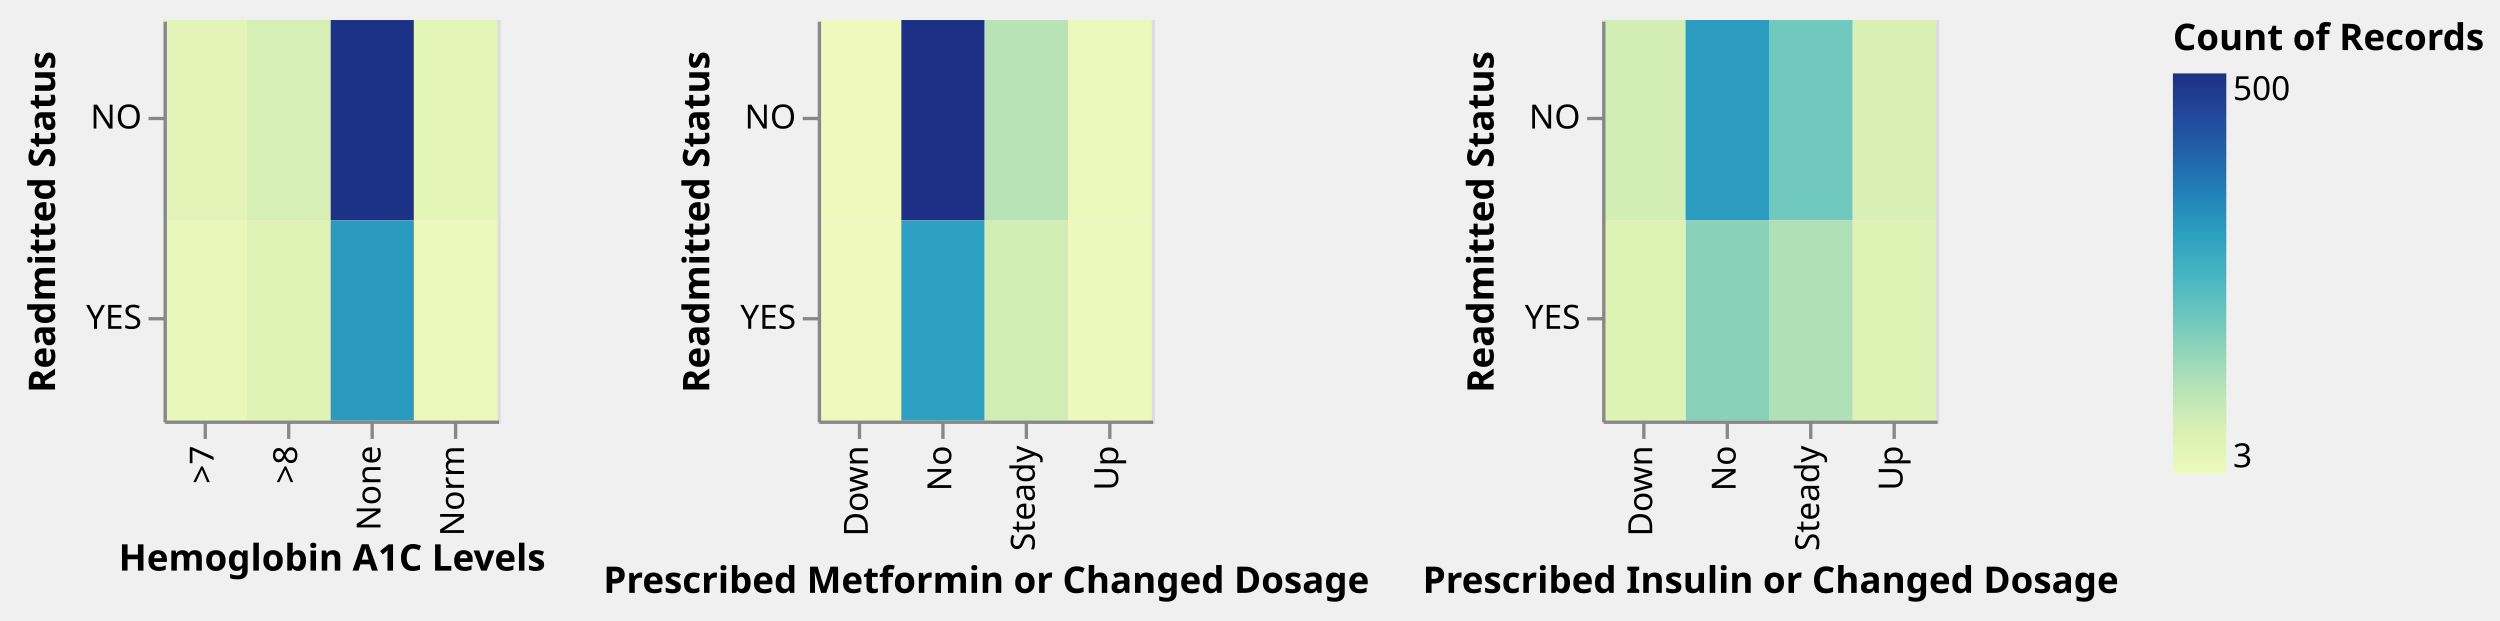
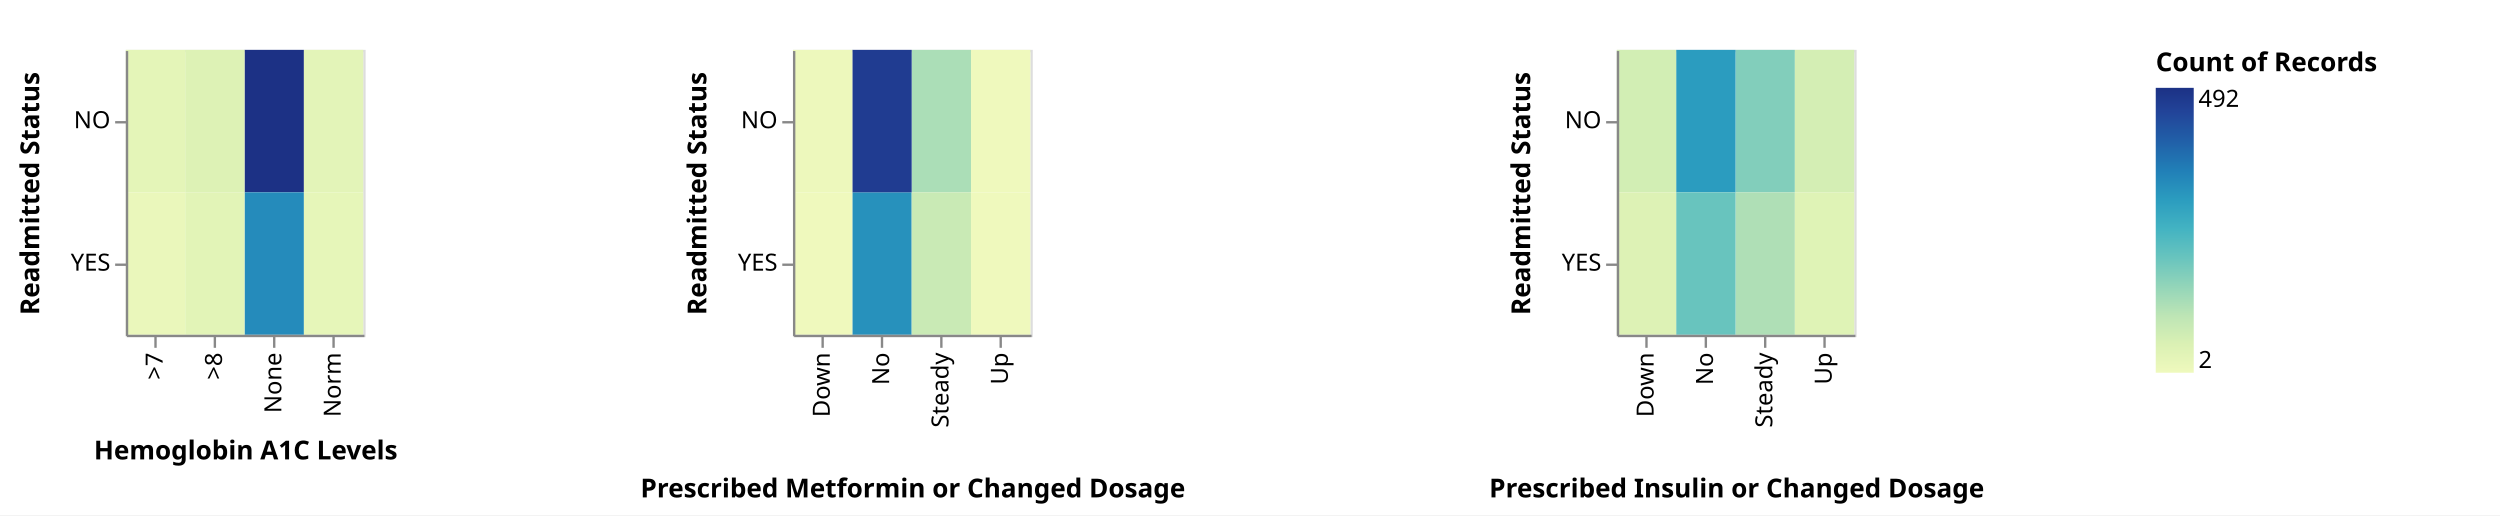
- <svg xmlns="http://www.w3.org/2000/svg" class="marks" width="749" height="186" viewBox="0 0 749 186" version="1.1">
+ <svg xmlns="http://www.w3.org/2000/svg" version="1.1" class="marks" width="1053" height="217" viewBox="0 0 1053 217">
+   <rect width="1053" height="217" fill="white" />
+   <g fill="none" stroke-miterlimit="10" transform="translate(53,21)">
+     <g class="mark-group role-frame root" role="graphics-object" aria-roledescription="group mark container">
+       <g transform="translate(0,0)">
+         <path class="background" aria-hidden="true" d="M0,0h0v120h0Z" />
+         <g>
+           <g class="mark-group role-scope concat_0_group" role="graphics-object" aria-roledescription="group mark container">
+             <g transform="translate(0,0)">
+               <path class="background" aria-hidden="true" d="M0.5,0.5h100v120h-100Z" stroke="#ddd" />
+               <g>
+                 <g class="mark-rect role-mark concat_0_marks" role="graphics-object" aria-roledescription="rect mark container">
+                   <path aria-label="Count of Records: 492; Hemoglobin A1C Levels: None; Readmitted Status: NO" role="graphics-symbol" aria-roledescription="rect mark" d="M50,0h25v60h-25Z" fill="rgb(28, 49, 133)" />
+                   <path aria-label="Count of Records: 329; Hemoglobin A1C Levels: None; Readmitted Status: YES" role="graphics-symbol" aria-roledescription="rect mark" d="M50,60h25v60h-25Z" fill="rgb(37, 139, 187)" />
+                   <path aria-label="Count of Records: 35; Hemoglobin A1C Levels: &gt;8; Readmitted Status: YES" role="graphics-symbol" aria-roledescription="rect mark" d="M25,60h25v60h-25Z" fill="rgb(226, 244, 183)" />
+                   <path aria-label="Count of Records: 23; Hemoglobin A1C Levels: Norm; Readmitted Status: YES" role="graphics-symbol" aria-roledescription="rect mark" d="M75,60h25v60h-25Z" fill="rgb(230, 246, 185)" />
+                   <path aria-label="Count of Records: 46; Hemoglobin A1C Levels: &gt;8; Readmitted Status: NO" role="graphics-symbol" aria-roledescription="rect mark" d="M25,0h25v60h-25Z" fill="rgb(221, 242, 181)" />
+                   <path aria-label="Count of Records: 15; Hemoglobin A1C Levels: &gt;7; Readmitted Status: YES" role="graphics-symbol" aria-roledescription="rect mark" d="M0,60h25v60h-25Z" fill="rgb(234, 247, 187)" />
+                   <path aria-label="Count of Records: 31; Hemoglobin A1C Levels: Norm; Readmitted Status: NO" role="graphics-symbol" aria-roledescription="rect mark" d="M75,0h25v60h-25Z" fill="rgb(227, 244, 184)" />
+                   <path aria-label="Count of Records: 29; Hemoglobin A1C Levels: &gt;7; Readmitted Status: NO" role="graphics-symbol" aria-roledescription="rect mark" d="M0,0h25v60h-25Z" fill="rgb(228, 245, 184)" />
+                 </g>
+                 <g class="mark-group role-axis" role="graphics-symbol" aria-roledescription="axis" aria-label="X-axis titled 'Hemoglobin A1C Levels' for a discrete scale with 4 values: &gt;7, &gt;8, None, Norm">
+                   <g transform="translate(0.5,120.5)">
+                     <path class="background" aria-hidden="true" d="M0,0h0v0h0Z" pointer-events="none" />
+                     <g>
+                       <g class="mark-rule role-axis-tick" pointer-events="none">
+                         <line transform="translate(12,0)" x2="0" y2="5" stroke="#888" stroke-width="1" opacity="1" />
+                         <line transform="translate(37,0)" x2="0" y2="5" stroke="#888" stroke-width="1" opacity="1" />
+                         <line transform="translate(62,0)" x2="0" y2="5" stroke="#888" stroke-width="1" opacity="1" />
+                         <line transform="translate(87,0)" x2="0" y2="5" stroke="#888" stroke-width="1" opacity="1" />
+                       </g>
+                       <g class="mark-text role-axis-label" pointer-events="none">
+                         <text text-anchor="end" transform="translate(12,7) rotate(270) translate(0,3)" font-family="sans-serif" font-size="10px" fill="#000" opacity="1">&gt;7</text>
+                         <text text-anchor="end" transform="translate(37,7) rotate(270) translate(0,3)" font-family="sans-serif" font-size="10px" fill="#000" opacity="1">&gt;8</text>
+                         <text text-anchor="end" transform="translate(62,7) rotate(270) translate(0,3)" font-family="sans-serif" font-size="10px" fill="#000" opacity="1">None</text>
+                         <text text-anchor="end" transform="translate(87,7) rotate(270) translate(0,3)" font-family="sans-serif" font-size="10px" fill="#000" opacity="1">Norm</text>
+                       </g>
+                       <g class="mark-rule role-axis-domain" pointer-events="none">
+                         <line transform="translate(0,0)" x2="100" y2="0" stroke="#888" stroke-width="1" opacity="1" />
+                       </g>
+                       <g class="mark-text role-axis-title" pointer-events="none">
+                         <text text-anchor="middle" transform="translate(50,52)" font-family="sans-serif" font-size="11px" font-weight="bold" fill="#000" opacity="1">Hemoglobin A1C Levels</text>
+                       </g>
+                     </g>
+                     <path class="foreground" aria-hidden="true" d="" pointer-events="none" display="none" />
+                   </g>
+                 </g>
+                 <g class="mark-group role-axis" role="graphics-symbol" aria-roledescription="axis" aria-label="Y-axis titled 'Readmitted Status' for a discrete scale with 2 values: NO, YES">
+                   <g transform="translate(0.5,0.5)">
+                     <path class="background" aria-hidden="true" d="M0,0h0v0h0Z" pointer-events="none" />
+                     <g>
+                       <g class="mark-rule role-axis-tick" pointer-events="none">
+                         <line transform="translate(0,30)" x2="-5" y2="0" stroke="#888" stroke-width="1" opacity="1" />
+                         <line transform="translate(0,90)" x2="-5" y2="0" stroke="#888" stroke-width="1" opacity="1" />
+                       </g>
+                       <g class="mark-text role-axis-label" pointer-events="none">
+                         <text text-anchor="end" transform="translate(-7,32.5)" font-family="sans-serif" font-size="10px" fill="#000" opacity="1">NO</text>
+                         <text text-anchor="end" transform="translate(-7,92.5)" font-family="sans-serif" font-size="10px" fill="#000" opacity="1">YES</text>
+                       </g>
+                       <g class="mark-rule role-axis-domain" pointer-events="none">
+                         <line transform="translate(0,0)" x2="0" y2="120" stroke="#888" stroke-width="1" opacity="1" />
+                       </g>
+                       <g class="mark-text role-axis-title" pointer-events="none">
+                         <text text-anchor="middle" transform="translate(-35,60) rotate(-90) translate(0,-2)" font-family="sans-serif" font-size="11px" font-weight="bold" fill="#000" opacity="1">Readmitted Status</text>
+                       </g>
+                     </g>
+                     <path class="foreground" aria-hidden="true" d="" pointer-events="none" display="none" />
+                   </g>
+                 </g>
+               </g>
+               <path class="foreground" aria-hidden="true" d="" display="none" />
+             </g>
+           </g>
+           <g class="mark-group role-scope concat_1_group" role="graphics-object" aria-roledescription="group mark container">
+             <g transform="translate(281,0)">
+               <path class="background" aria-hidden="true" d="M0.5,0.5h100v120h-100Z" stroke="#ddd" />
+               <g>
+                 <g class="mark-rect role-mark concat_1_marks" role="graphics-object" aria-roledescription="rect mark container">
+                   <path aria-label="Count of Records: 121; Prescribed Metformin or Changed Dosage: Steady; Readmitted Status: NO" role="graphics-symbol" aria-roledescription="rect mark" d="M50,0h25v60h-25Z" fill="rgb(171, 222, 183)" />
+                   <path aria-label="Count of Records: 318; Prescribed Metformin or Changed Dosage: No; Readmitted Status: YES" role="graphics-symbol" aria-roledescription="rect mark" d="M25,60h25v60h-25Z" fill="rgb(39, 145, 188)" />
+                   <path aria-label="Count of Records: 467; Prescribed Metformin or Changed Dosage: No; Readmitted Status: NO" role="graphics-symbol" aria-roledescription="rect mark" d="M25,0h25v60h-25Z" fill="rgb(32, 60, 145)" />
+                   <path aria-label="Count of Records: 80; Prescribed Metformin or Changed Dosage: Steady; Readmitted Status: YES" role="graphics-symbol" aria-roledescription="rect mark" d="M50,60h25v60h-25Z" fill="rgb(201, 234, 181)" />
+                   <path aria-label="Count of Records: 2; Prescribed Metformin or Changed Dosage: Up; Readmitted Status: YES" role="graphics-symbol" aria-roledescription="rect mark" d="M75,60h25v60h-25Z" fill="rgb(239, 249, 189)" />
+                   <path aria-label="Count of Records: 3; Prescribed Metformin or Changed Dosage: Up; Readmitted Status: NO" role="graphics-symbol" aria-roledescription="rect mark" d="M75,0h25v60h-25Z" fill="rgb(239, 249, 189)" />
+                   <path aria-label="Count of Records: 2; Prescribed Metformin or Changed Dosage: Down; Readmitted Status: YES" role="graphics-symbol" aria-roledescription="rect mark" d="M0,60h25v60h-25Z" fill="rgb(239, 249, 189)" />
+                   <path aria-label="Count of Records: 7; Prescribed Metformin or Changed Dosage: Down; Readmitted Status: NO" role="graphics-symbol" aria-roledescription="rect mark" d="M0,0h25v60h-25Z" fill="rgb(237, 248, 188)" />
+                 </g>
+                 <g class="mark-group role-axis" role="graphics-symbol" aria-roledescription="axis" aria-label="X-axis titled 'Prescribed Metformin or Changed Dosage' for a discrete scale with 4 values: Down, No, Steady, Up">
+                   <g transform="translate(0.5,120.5)">
+                     <path class="background" aria-hidden="true" d="M0,0h0v0h0Z" pointer-events="none" />
+                     <g>
+                       <g class="mark-rule role-axis-tick" pointer-events="none">
+                         <line transform="translate(12,0)" x2="0" y2="5" stroke="#888" stroke-width="1" opacity="1" />
+                         <line transform="translate(37,0)" x2="0" y2="5" stroke="#888" stroke-width="1" opacity="1" />
+                         <line transform="translate(62,0)" x2="0" y2="5" stroke="#888" stroke-width="1" opacity="1" />
+                         <line transform="translate(87,0)" x2="0" y2="5" stroke="#888" stroke-width="1" opacity="1" />
+                       </g>
+                       <g class="mark-text role-axis-label" pointer-events="none">
+                         <text text-anchor="end" transform="translate(12,7) rotate(270) translate(0,3)" font-family="sans-serif" font-size="10px" fill="#000" opacity="1">Down</text>
+                         <text text-anchor="end" transform="translate(37,7) rotate(270) translate(0,3)" font-family="sans-serif" font-size="10px" fill="#000" opacity="1">No</text>
+                         <text text-anchor="end" transform="translate(62,7) rotate(270) translate(0,3)" font-family="sans-serif" font-size="10px" fill="#000" opacity="1">Steady</text>
+                         <text text-anchor="end" transform="translate(87,7) rotate(270) translate(0,3)" font-family="sans-serif" font-size="10px" fill="#000" opacity="1">Up</text>
+                       </g>
+                       <g class="mark-rule role-axis-domain" pointer-events="none">
+                         <line transform="translate(0,0)" x2="100" y2="0" stroke="#888" stroke-width="1" opacity="1" />
+                       </g>
+                       <g class="mark-text role-axis-title" pointer-events="none">
+                         <text text-anchor="middle" transform="translate(50,68)" font-family="sans-serif" font-size="11px" font-weight="bold" fill="#000" opacity="1">Prescribed Metformin or Changed Dosage</text>
+                       </g>
+                     </g>
+                     <path class="foreground" aria-hidden="true" d="" pointer-events="none" display="none" />
+                   </g>
+                 </g>
+                 <g class="mark-group role-axis" role="graphics-symbol" aria-roledescription="axis" aria-label="Y-axis titled 'Readmitted Status' for a discrete scale with 2 values: NO, YES">
+                   <g transform="translate(0.5,0.5)">
+                     <path class="background" aria-hidden="true" d="M0,0h0v0h0Z" pointer-events="none" />
+                     <g>
+                       <g class="mark-rule role-axis-tick" pointer-events="none">
+                         <line transform="translate(0,30)" x2="-5" y2="0" stroke="#888" stroke-width="1" opacity="1" />
+                         <line transform="translate(0,90)" x2="-5" y2="0" stroke="#888" stroke-width="1" opacity="1" />
+                       </g>
+                       <g class="mark-text role-axis-label" pointer-events="none">
+                         <text text-anchor="end" transform="translate(-7,32.5)" font-family="sans-serif" font-size="10px" fill="#000" opacity="1">NO</text>
+                         <text text-anchor="end" transform="translate(-7,92.5)" font-family="sans-serif" font-size="10px" fill="#000" opacity="1">YES</text>
+                       </g>
+                       <g class="mark-rule role-axis-domain" pointer-events="none">
+                         <line transform="translate(0,0)" x2="0" y2="120" stroke="#888" stroke-width="1" opacity="1" />
+                       </g>
+                       <g class="mark-text role-axis-title" pointer-events="none">
+                         <text text-anchor="middle" transform="translate(-35,60) rotate(-90) translate(0,-2)" font-family="sans-serif" font-size="11px" font-weight="bold" fill="#000" opacity="1">Readmitted Status</text>
+                       </g>
+                     </g>
+                     <path class="foreground" aria-hidden="true" d="" pointer-events="none" display="none" />
+                   </g>
+                 </g>
+               </g>
+               <path class="foreground" aria-hidden="true" d="" display="none" />
+             </g>
+           </g>
+           <g class="mark-group role-scope concat_2_group" role="graphics-object" aria-roledescription="group mark container">
+             <g transform="translate(628,0)">
+               <path class="background" aria-hidden="true" d="M0.5,0.5h100v120h-100Z" stroke="#ddd" />
+               <g>
+                 <g class="mark-rect role-mark concat_2_marks" role="graphics-object" aria-roledescription="rect mark container">
+                   <path aria-label="Count of Records: 170; Prescribed Insulin or Changed Dosage: Steady; Readmitted Status: NO" role="graphics-symbol" aria-roledescription="rect mark" d="M50,0h25v60h-25Z" fill="rgb(130, 206, 187)" />
+                   <path aria-label="Count of Records: 117; Prescribed Insulin or Changed Dosage: Steady; Readmitted Status: YES" role="graphics-symbol" aria-roledescription="rect mark" d="M50,60h25v60h-25Z" fill="rgb(175, 223, 182)" />
+                   <path aria-label="Count of Records: 300; Prescribed Insulin or Changed Dosage: No; Readmitted Status: NO" role="graphics-symbol" aria-roledescription="rect mark" d="M25,0h25v60h-25Z" fill="rgb(43, 156, 191)" />
+                   <path aria-label="Count of Records: 40; Prescribed Insulin or Changed Dosage: Up; Readmitted Status: YES" role="graphics-symbol" aria-roledescription="rect mark" d="M75,60h25v60h-25Z" fill="rgb(223, 243, 182)" />
+                   <path aria-label="Count of Records: 63; Prescribed Insulin or Changed Dosage: Up; Readmitted Status: NO" role="graphics-symbol" aria-roledescription="rect mark" d="M75,0h25v60h-25Z" fill="rgb(212, 238, 180)" />
+                   <path aria-label="Count of Records: 65; Prescribed Insulin or Changed Dosage: Down; Readmitted Status: NO" role="graphics-symbol" aria-roledescription="rect mark" d="M0,0h25v60h-25Z" fill="rgb(210, 238, 180)" />
+                   <path aria-label="Count of Records: 200; Prescribed Insulin or Changed Dosage: No; Readmitted Status: YES" role="graphics-symbol" aria-roledescription="rect mark" d="M25,60h25v60h-25Z" fill="rgb(104, 196, 190)" />
+                   <path aria-label="Count of Records: 45; Prescribed Insulin or Changed Dosage: Down; Readmitted Status: YES" role="graphics-symbol" aria-roledescription="rect mark" d="M0,60h25v60h-25Z" fill="rgb(221, 242, 181)" />
+                 </g>
+                 <g class="mark-group role-axis" role="graphics-symbol" aria-roledescription="axis" aria-label="X-axis titled 'Prescribed Insulin or Changed Dosage' for a discrete scale with 4 values: Down, No, Steady, Up">
+                   <g transform="translate(0.5,120.5)">
+                     <path class="background" aria-hidden="true" d="M0,0h0v0h0Z" pointer-events="none" />
+                     <g>
+                       <g class="mark-rule role-axis-tick" pointer-events="none">
+                         <line transform="translate(12,0)" x2="0" y2="5" stroke="#888" stroke-width="1" opacity="1" />
+                         <line transform="translate(37,0)" x2="0" y2="5" stroke="#888" stroke-width="1" opacity="1" />
+                         <line transform="translate(62,0)" x2="0" y2="5" stroke="#888" stroke-width="1" opacity="1" />
+                         <line transform="translate(87,0)" x2="0" y2="5" stroke="#888" stroke-width="1" opacity="1" />
+                       </g>
+                       <g class="mark-text role-axis-label" pointer-events="none">
+                         <text text-anchor="end" transform="translate(12,7) rotate(270) translate(0,3)" font-family="sans-serif" font-size="10px" fill="#000" opacity="1">Down</text>
+                         <text text-anchor="end" transform="translate(37,7) rotate(270) translate(0,3)" font-family="sans-serif" font-size="10px" fill="#000" opacity="1">No</text>
+                         <text text-anchor="end" transform="translate(62,7) rotate(270) translate(0,3)" font-family="sans-serif" font-size="10px" fill="#000" opacity="1">Steady</text>
+                         <text text-anchor="end" transform="translate(87,7) rotate(270) translate(0,3)" font-family="sans-serif" font-size="10px" fill="#000" opacity="1">Up</text>
+                       </g>
+                       <g class="mark-rule role-axis-domain" pointer-events="none">
+                         <line transform="translate(0,0)" x2="100" y2="0" stroke="#888" stroke-width="1" opacity="1" />
+                       </g>
+                       <g class="mark-text role-axis-title" pointer-events="none">
+                         <text text-anchor="middle" transform="translate(50,68)" font-family="sans-serif" font-size="11px" font-weight="bold" fill="#000" opacity="1">Prescribed Insulin or Changed Dosage</text>
+                       </g>
+                     </g>
+                     <path class="foreground" aria-hidden="true" d="" pointer-events="none" display="none" />
+                   </g>
+                 </g>
+                 <g class="mark-group role-axis" role="graphics-symbol" aria-roledescription="axis" aria-label="Y-axis titled 'Readmitted Status' for a discrete scale with 2 values: NO, YES">
+                   <g transform="translate(0.5,0.5)">
+                     <path class="background" aria-hidden="true" d="M0,0h0v0h0Z" pointer-events="none" />
+                     <g>
+                       <g class="mark-rule role-axis-tick" pointer-events="none">
+                         <line transform="translate(0,30)" x2="-5" y2="0" stroke="#888" stroke-width="1" opacity="1" />
+                         <line transform="translate(0,90)" x2="-5" y2="0" stroke="#888" stroke-width="1" opacity="1" />
+                       </g>
+                       <g class="mark-text role-axis-label" pointer-events="none">
+                         <text text-anchor="end" transform="translate(-7,32.5)" font-family="sans-serif" font-size="10px" fill="#000" opacity="1">NO</text>
+                         <text text-anchor="end" transform="translate(-7,92.5)" font-family="sans-serif" font-size="10px" fill="#000" opacity="1">YES</text>
+                       </g>
+                       <g class="mark-rule role-axis-domain" pointer-events="none">
+                         <line transform="translate(0,0)" x2="0" y2="120" stroke="#888" stroke-width="1" opacity="1" />
+                       </g>
+                       <g class="mark-text role-axis-title" pointer-events="none">
+                         <text text-anchor="middle" transform="translate(-35,60) rotate(-90) translate(0,-2)" font-family="sans-serif" font-size="11px" font-weight="bold" fill="#000" opacity="1">Readmitted Status</text>
+                       </g>
+                     </g>
+                     <path class="foreground" aria-hidden="true" d="" pointer-events="none" display="none" />
+                   </g>
+                 </g>
+               </g>
+               <path class="foreground" aria-hidden="true" d="" display="none" />
+             </g>
+           </g>
+           <g class="mark-group role-legend" role="graphics-symbol" aria-roledescription="legend" aria-label="Gradient legend titled 'Count of Records' for fill color with values from 2 to 492">
+             <g transform="translate(855,0)">
+               <path class="background" aria-hidden="true" d="M0,0h140v136h-140Z" pointer-events="none" />
+               <g>
+                 <g class="mark-group role-legend-entry">
+                   <g transform="translate(0,16)">
+                     <path class="background" aria-hidden="true" d="M0,0h0v0h0Z" pointer-events="none" />
+                     <g>
+                       <g class="mark-rect role-legend-gradient" pointer-events="none">
+                         <path d="M0,0h16v120h-16Z" fill="url(#gradient_0)" stroke="#ddd" stroke-width="0" opacity="1" />
+                       </g>
+                       <g class="mark-text role-legend-label" pointer-events="none">
+                         <text text-anchor="start" transform="translate(18,118)" font-family="sans-serif" font-size="10px" fill="#000" opacity="1">2</text>
+                         <text text-anchor="start" transform="translate(18,8)" font-family="sans-serif" font-size="10px" fill="#000" opacity="1">492</text>
+                       </g>
+                     </g>
+                     <path class="foreground" aria-hidden="true" d="" pointer-events="none" display="none" />
+                   </g>
+                 </g>
+                 <g class="mark-text role-legend-title" pointer-events="none">
+                   <text text-anchor="start" transform="translate(0,9)" font-family="sans-serif" font-size="11px" font-weight="bold" fill="#000" opacity="1">Count of Records</text>
+                 </g>
+               </g>
+               <path class="foreground" aria-hidden="true" d="" pointer-events="none" display="none" />
+             </g>
+           </g>
+         </g>
+         <path class="foreground" aria-hidden="true" d="" display="none" />
+       </g>
+     </g>
+   </g>
  <defs>
    <linearGradient id="gradient_0" x1="0" x2="0" y1="1" y2="0">
      <stop offset="0" stop-color="rgb(239, 249, 189)" />
-       <stop offset="0.095" stop-color="rgb(220, 241, 180)" />
-       <stop offset="0.195" stop-color="rgb(190, 230, 181)" />
-       <stop offset="0.296" stop-color="rgb(150, 214, 185)" />
-       <stop offset="0.396" stop-color="rgb(107, 198, 190)" />
-       <stop offset="0.497" stop-color="rgb(70, 181, 194)" />
-       <stop offset="0.598" stop-color="rgb(45, 159, 192)" />
-       <stop offset="0.698" stop-color="rgb(33, 131, 184)" />
-       <stop offset="0.799" stop-color="rgb(33, 99, 170)" />
-       <stop offset="0.899" stop-color="rgb(35, 71, 156)" />
+       <stop offset="0.098" stop-color="rgb(219, 241, 180)" />
+       <stop offset="0.2" stop-color="rgb(189, 229, 181)" />
+       <stop offset="0.302" stop-color="rgb(147, 213, 185)" />
+       <stop offset="0.404" stop-color="rgb(104, 196, 190)" />
+       <stop offset="0.506" stop-color="rgb(67, 179, 194)" />
+       <stop offset="0.608" stop-color="rgb(43, 156, 191)" />
+       <stop offset="0.71" stop-color="rgb(33, 127, 183)" />
+       <stop offset="0.812" stop-color="rgb(33, 96, 168)" />
+       <stop offset="0.914" stop-color="rgb(34, 68, 153)" />
      <stop offset="1" stop-color="rgb(28, 49, 133)" />
    </linearGradient>
  </defs>
-   <g transform="translate(49,6)">
-     <g class="mark-group role-frame root">
-       <g transform="translate(0,0)">
-         <path class="background" d="M0,0h0v120h0Z" style="fill: none;" />
-         <g>
-           <g class="mark-group role-scope concat_0_group">
-             <g transform="translate(0,0)">
-               <path class="background" d="M0.5,0.5h100v120h-100Z" style="fill: none; stroke: #ddd;" />
-               <g>
-                 <g class="mark-rect role-mark concat_0_marks">
-                   <path d="M50,0h25v60h-25Z" style="fill: rgb(28, 50, 134);" />
-                   <path d="M50,60h25v60h-25Z" style="fill: rgb(42, 154, 191);" />
-                   <path d="M0,60h25v60h-25Z" style="fill: rgb(234, 247, 187);" />
-                   <path d="M0,0h25v60h-25Z" style="fill: rgb(228, 244, 184);" />
-                   <path d="M75,0h25v60h-25Z" style="fill: rgb(228, 245, 184);" />
-                   <path d="M25,60h25v60h-25Z" style="fill: rgb(224, 243, 182);" />
-                   <path d="M25,0h25v60h-25Z" style="fill: rgb(213, 239, 180);" />
-                   <path d="M75,60h25v60h-25Z" style="fill: rgb(235, 247, 187);" />
-                 </g>
-                 <g class="mark-group role-axis">
-                   <g transform="translate(0.5,120.5)">
-                     <path class="background" d="M0,0h0v0h0Z" style="pointer-events: none; fill: none;" />
-                     <g>
-                       <g class="mark-rule role-axis-tick" style="pointer-events: none;">
-                         <line transform="translate(12,0)" x2="0" y2="5" style="fill: none; stroke: #888; stroke-width: 1; opacity: 1;" />
-                         <line transform="translate(37,0)" x2="0" y2="5" style="fill: none; stroke: #888; stroke-width: 1; opacity: 1;" />
-                         <line transform="translate(62,0)" x2="0" y2="5" style="fill: none; stroke: #888; stroke-width: 1; opacity: 1;" />
-                         <line transform="translate(87,0)" x2="0" y2="5" style="fill: none; stroke: #888; stroke-width: 1; opacity: 1;" />
-                       </g>
-                       <g class="mark-text role-axis-label" style="pointer-events: none;">
-                         <text text-anchor="end" transform="translate(11.5,7) rotate(270) translate(0,3)" style="font-family: sans-serif; font-size: 10px; fill: #000; opacity: 1;">&gt;7</text>
-                         <text text-anchor="end" transform="translate(36.5,7) rotate(270) translate(0,3)" style="font-family: sans-serif; font-size: 10px; fill: #000; opacity: 1;">&gt;8</text>
-                         <text text-anchor="end" transform="translate(61.5,7) rotate(270) translate(0,3)" style="font-family: sans-serif; font-size: 10px; fill: #000; opacity: 1;">None</text>
-                         <text text-anchor="end" transform="translate(86.5,7) rotate(270) translate(0,3)" style="font-family: sans-serif; font-size: 10px; fill: #000; opacity: 1;">Norm</text>
-                       </g>
-                       <g class="mark-rule role-axis-domain" style="pointer-events: none;">
-                         <line transform="translate(0,0)" x2="100" y2="0" style="fill: none; stroke: #888; stroke-width: 1; opacity: 1;" />
-                       </g>
-                       <g class="mark-text role-axis-title" style="pointer-events: none;">
-                         <text text-anchor="middle" transform="translate(50,44.44336)" style="font-family: sans-serif; font-size: 11px; font-weight: bold; fill: #000; opacity: 1;">Hemoglobin A1C Levels</text>
-                       </g>
-                     </g>
-                   </g>
-                 </g>
-                 <g class="mark-group role-axis">
-                   <g transform="translate(0.5,0.5)">
-                     <path class="background" d="M0,0h0v0h0Z" style="pointer-events: none; fill: none;" />
-                     <g>
-                       <g class="mark-rule role-axis-tick" style="pointer-events: none;">
-                         <line transform="translate(0,29)" x2="-5" y2="0" style="fill: none; stroke: #888; stroke-width: 1; opacity: 1;" />
-                         <line transform="translate(0,89)" x2="-5" y2="0" style="fill: none; stroke: #888; stroke-width: 1; opacity: 1;" />
-                       </g>
-                       <g class="mark-text role-axis-label" style="pointer-events: none;">
-                         <text text-anchor="end" transform="translate(-7,32)" style="font-family: sans-serif; font-size: 10px; fill: #000; opacity: 1;">NO</text>
-                         <text text-anchor="end" transform="translate(-7,92)" style="font-family: sans-serif; font-size: 10px; fill: #000; opacity: 1;">YES</text>
-                       </g>
-                       <g class="mark-rule role-axis-domain" style="pointer-events: none;">
-                         <line transform="translate(0,0)" x2="0" y2="120" style="fill: none; stroke: #888; stroke-width: 1; opacity: 1;" />
-                       </g>
-                       <g class="mark-text role-axis-title" style="pointer-events: none;">
-                         <text text-anchor="middle" transform="translate(-31.00977,60) rotate(-90) translate(0,-2)" style="font-family: sans-serif; font-size: 11px; font-weight: bold; fill: #000; opacity: 1;">Readmitted Status</text>
-                       </g>
-                     </g>
-                   </g>
-                 </g>
-               </g>
-             </g>
-           </g>
-           <g class="mark-group role-scope concat_1_group">
-             <g transform="translate(196,0)">
-               <path class="background" d="M0.5,0.5h100v120h-100Z" style="fill: none; stroke: #ddd;" />
-               <g>
-                 <g class="mark-rect role-mark concat_1_marks">
-                   <path d="M25,0h25v60h-25Z" style="fill: rgb(28, 49, 133);" />
-                   <path d="M25,60h25v60h-25Z" style="fill: rgb(45, 159, 192);" />
-                   <path d="M50,0h25v60h-25Z" style="fill: rgb(183, 227, 182);" />
-                   <path d="M0,0h25v60h-25Z" style="fill: rgb(239, 249, 189);" />
-                   <path d="M50,60h25v60h-25Z" style="fill: rgb(209, 237, 180);" />
-                   <path d="M0,60h25v60h-25Z" style="fill: rgb(239, 249, 189);" />
-                   <path d="M75,0h25v60h-25Z" style="fill: rgb(237, 248, 188);" />
-                   <path d="M75,60h25v60h-25Z" style="fill: rgb(237, 248, 188);" />
-                 </g>
-                 <g class="mark-group role-axis">
-                   <g transform="translate(0.5,120.5)">
-                     <path class="background" d="M0,0h0v0h0Z" style="pointer-events: none; fill: none;" />
-                     <g>
-                       <g class="mark-rule role-axis-tick" style="pointer-events: none;">
-                         <line transform="translate(12,0)" x2="0" y2="5" style="fill: none; stroke: #888; stroke-width: 1; opacity: 1;" />
-                         <line transform="translate(37,0)" x2="0" y2="5" style="fill: none; stroke: #888; stroke-width: 1; opacity: 1;" />
-                         <line transform="translate(62,0)" x2="0" y2="5" style="fill: none; stroke: #888; stroke-width: 1; opacity: 1;" />
-                         <line transform="translate(87,0)" x2="0" y2="5" style="fill: none; stroke: #888; stroke-width: 1; opacity: 1;" />
-                       </g>
-                       <g class="mark-text role-axis-label" style="pointer-events: none;">
-                         <text text-anchor="end" transform="translate(11.5,7) rotate(270) translate(0,3)" style="font-family: sans-serif; font-size: 10px; fill: #000; opacity: 1;">Down</text>
-                         <text text-anchor="end" transform="translate(36.5,7) rotate(270) translate(0,3)" style="font-family: sans-serif; font-size: 10px; fill: #000; opacity: 1;">No</text>
-                         <text text-anchor="end" transform="translate(61.5,7) rotate(270) translate(0,3)" style="font-family: sans-serif; font-size: 10px; fill: #000; opacity: 1;">Steady</text>
-                         <text text-anchor="end" transform="translate(86.5,7) rotate(270) translate(0,3)" style="font-family: sans-serif; font-size: 10px; fill: #000; opacity: 1;">Up</text>
-                       </g>
-                       <g class="mark-rule role-axis-domain" style="pointer-events: none;">
-                         <line transform="translate(0,0)" x2="100" y2="0" style="fill: none; stroke: #888; stroke-width: 1; opacity: 1;" />
-                       </g>
-                       <g class="mark-text role-axis-title" style="pointer-events: none;">
-                         <text text-anchor="middle" transform="translate(50,51.13281)" style="font-family: sans-serif; font-size: 11px; font-weight: bold; fill: #000; opacity: 1;">Prescribed Metformin or Changed Dosage</text>
-                       </g>
-                     </g>
-                   </g>
-                 </g>
-                 <g class="mark-group role-axis">
-                   <g transform="translate(0.5,0.5)">
-                     <path class="background" d="M0,0h0v0h0Z" style="pointer-events: none; fill: none;" />
-                     <g>
-                       <g class="mark-rule role-axis-tick" style="pointer-events: none;">
-                         <line transform="translate(0,29)" x2="-5" y2="0" style="fill: none; stroke: #888; stroke-width: 1; opacity: 1;" />
-                         <line transform="translate(0,89)" x2="-5" y2="0" style="fill: none; stroke: #888; stroke-width: 1; opacity: 1;" />
-                       </g>
-                       <g class="mark-text role-axis-label" style="pointer-events: none;">
-                         <text text-anchor="end" transform="translate(-7,32)" style="font-family: sans-serif; font-size: 10px; fill: #000; opacity: 1;">NO</text>
-                         <text text-anchor="end" transform="translate(-7,92)" style="font-family: sans-serif; font-size: 10px; fill: #000; opacity: 1;">YES</text>
-                       </g>
-                       <g class="mark-rule role-axis-domain" style="pointer-events: none;">
-                         <line transform="translate(0,0)" x2="0" y2="120" style="fill: none; stroke: #888; stroke-width: 1; opacity: 1;" />
-                       </g>
-                       <g class="mark-text role-axis-title" style="pointer-events: none;">
-                         <text text-anchor="middle" transform="translate(-31.00977,60) rotate(-90) translate(0,-2)" style="font-family: sans-serif; font-size: 11px; font-weight: bold; fill: #000; opacity: 1;">Readmitted Status</text>
-                       </g>
-                     </g>
-                   </g>
-                 </g>
-               </g>
-             </g>
-           </g>
-           <g class="mark-group role-scope concat_2_group">
-             <g transform="translate(431,0)">
-               <path class="background" d="M0.5,0.5h100v120h-100Z" style="fill: none; stroke: #ddd;" />
-               <g>
-                 <g class="mark-rect role-mark concat_2_marks">
-                   <path d="M75,0h25v60h-25Z" style="fill: rgb(216, 240, 180);" />
-                   <path d="M0,0h25v60h-25Z" style="fill: rgb(211, 238, 180);" />
-                   <path d="M50,0h25v60h-25Z" style="fill: rgb(113, 200, 189);" />
-                   <path d="M75,60h25v60h-25Z" style="fill: rgb(221, 242, 181);" />
-                   <path d="M50,60h25v60h-25Z" style="fill: rgb(176, 224, 182);" />
-                   <path d="M25,0h25v60h-25Z" style="fill: rgb(43, 155, 191);" />
-                   <path d="M25,60h25v60h-25Z" style="fill: rgb(138, 209, 186);" />
-                   <path d="M0,60h25v60h-25Z" style="fill: rgb(221, 242, 181);" />
-                 </g>
-                 <g class="mark-group role-axis">
-                   <g transform="translate(0.5,120.5)">
-                     <path class="background" d="M0,0h0v0h0Z" style="pointer-events: none; fill: none;" />
-                     <g>
-                       <g class="mark-rule role-axis-tick" style="pointer-events: none;">
-                         <line transform="translate(12,0)" x2="0" y2="5" style="fill: none; stroke: #888; stroke-width: 1; opacity: 1;" />
-                         <line transform="translate(37,0)" x2="0" y2="5" style="fill: none; stroke: #888; stroke-width: 1; opacity: 1;" />
-                         <line transform="translate(62,0)" x2="0" y2="5" style="fill: none; stroke: #888; stroke-width: 1; opacity: 1;" />
-                         <line transform="translate(87,0)" x2="0" y2="5" style="fill: none; stroke: #888; stroke-width: 1; opacity: 1;" />
-                       </g>
-                       <g class="mark-text role-axis-label" style="pointer-events: none;">
-                         <text text-anchor="end" transform="translate(11.5,7) rotate(270) translate(0,3)" style="font-family: sans-serif; font-size: 10px; fill: #000; opacity: 1;">Down</text>
-                         <text text-anchor="end" transform="translate(36.5,7) rotate(270) translate(0,3)" style="font-family: sans-serif; font-size: 10px; fill: #000; opacity: 1;">No</text>
-                         <text text-anchor="end" transform="translate(61.5,7) rotate(270) translate(0,3)" style="font-family: sans-serif; font-size: 10px; fill: #000; opacity: 1;">Steady</text>
-                         <text text-anchor="end" transform="translate(86.5,7) rotate(270) translate(0,3)" style="font-family: sans-serif; font-size: 10px; fill: #000; opacity: 1;">Up</text>
-                       </g>
-                       <g class="mark-rule role-axis-domain" style="pointer-events: none;">
-                         <line transform="translate(0,0)" x2="100" y2="0" style="fill: none; stroke: #888; stroke-width: 1; opacity: 1;" />
-                       </g>
-                       <g class="mark-text role-axis-title" style="pointer-events: none;">
-                         <text text-anchor="middle" transform="translate(50,51.13281)" style="font-family: sans-serif; font-size: 11px; font-weight: bold; fill: #000; opacity: 1;">Prescribed Insulin or Changed Dosage</text>
-                       </g>
-                     </g>
-                   </g>
-                 </g>
-                 <g class="mark-group role-axis">
-                   <g transform="translate(0.5,0.5)">
-                     <path class="background" d="M0,0h0v0h0Z" style="pointer-events: none; fill: none;" />
-                     <g>
-                       <g class="mark-rule role-axis-tick" style="pointer-events: none;">
-                         <line transform="translate(0,29)" x2="-5" y2="0" style="fill: none; stroke: #888; stroke-width: 1; opacity: 1;" />
-                         <line transform="translate(0,89)" x2="-5" y2="0" style="fill: none; stroke: #888; stroke-width: 1; opacity: 1;" />
-                       </g>
-                       <g class="mark-text role-axis-label" style="pointer-events: none;">
-                         <text text-anchor="end" transform="translate(-7,32)" style="font-family: sans-serif; font-size: 10px; fill: #000; opacity: 1;">NO</text>
-                         <text text-anchor="end" transform="translate(-7,92)" style="font-family: sans-serif; font-size: 10px; fill: #000; opacity: 1;">YES</text>
-                       </g>
-                       <g class="mark-rule role-axis-domain" style="pointer-events: none;">
-                         <line transform="translate(0,0)" x2="0" y2="120" style="fill: none; stroke: #888; stroke-width: 1; opacity: 1;" />
-                       </g>
-                       <g class="mark-text role-axis-title" style="pointer-events: none;">
-                         <text text-anchor="middle" transform="translate(-31.00977,60) rotate(-90) translate(0,-2)" style="font-family: sans-serif; font-size: 11px; font-weight: bold; fill: #000; opacity: 1;">Readmitted Status</text>
-                       </g>
-                     </g>
-                   </g>
-                 </g>
-               </g>
-             </g>
-           </g>
-           <g class="mark-group role-legend">
-             <g transform="translate(602,0)">
-               <path class="background" d="M0,0h93v136h-93Z" style="pointer-events: none; fill: none;" />
-               <g>
-                 <g class="mark-group role-legend-entry">
-                   <g transform="translate(0,16)">
-                     <path class="background" d="M0,0h0v0h0Z" style="pointer-events: none; fill: none;" />
-                     <g>
-                       <g class="mark-rect role-legend-gradient" style="pointer-events: none;">
-                         <path d="M0,0h16v120h-16Z" style="fill: url(#gradient_0); stroke: #ddd; stroke-width: 0; opacity: 1;" />
-                       </g>
-                       <g class="mark-text role-legend-label" style="pointer-events: none;">
-                         <text text-anchor="start" transform="translate(18,118)" style="font-family: sans-serif; font-size: 10px; fill: #000; opacity: 1;">3</text>
-                         <text text-anchor="start" transform="translate(18,8)" style="font-family: sans-serif; font-size: 10px; fill: #000; opacity: 1;">500</text>
-                       </g>
-                     </g>
-                   </g>
-                 </g>
-                 <g class="mark-text role-legend-title" style="pointer-events: none;">
-                   <text text-anchor="start" transform="translate(0,9)" style="font-family: sans-serif; font-size: 11px; font-weight: bold; fill: #000; opacity: 1;">Count of Records</text>
-                 </g>
-               </g>
-             </g>
-           </g>
-         </g>
-       </g>
-     </g>
-   </g>
</svg>
